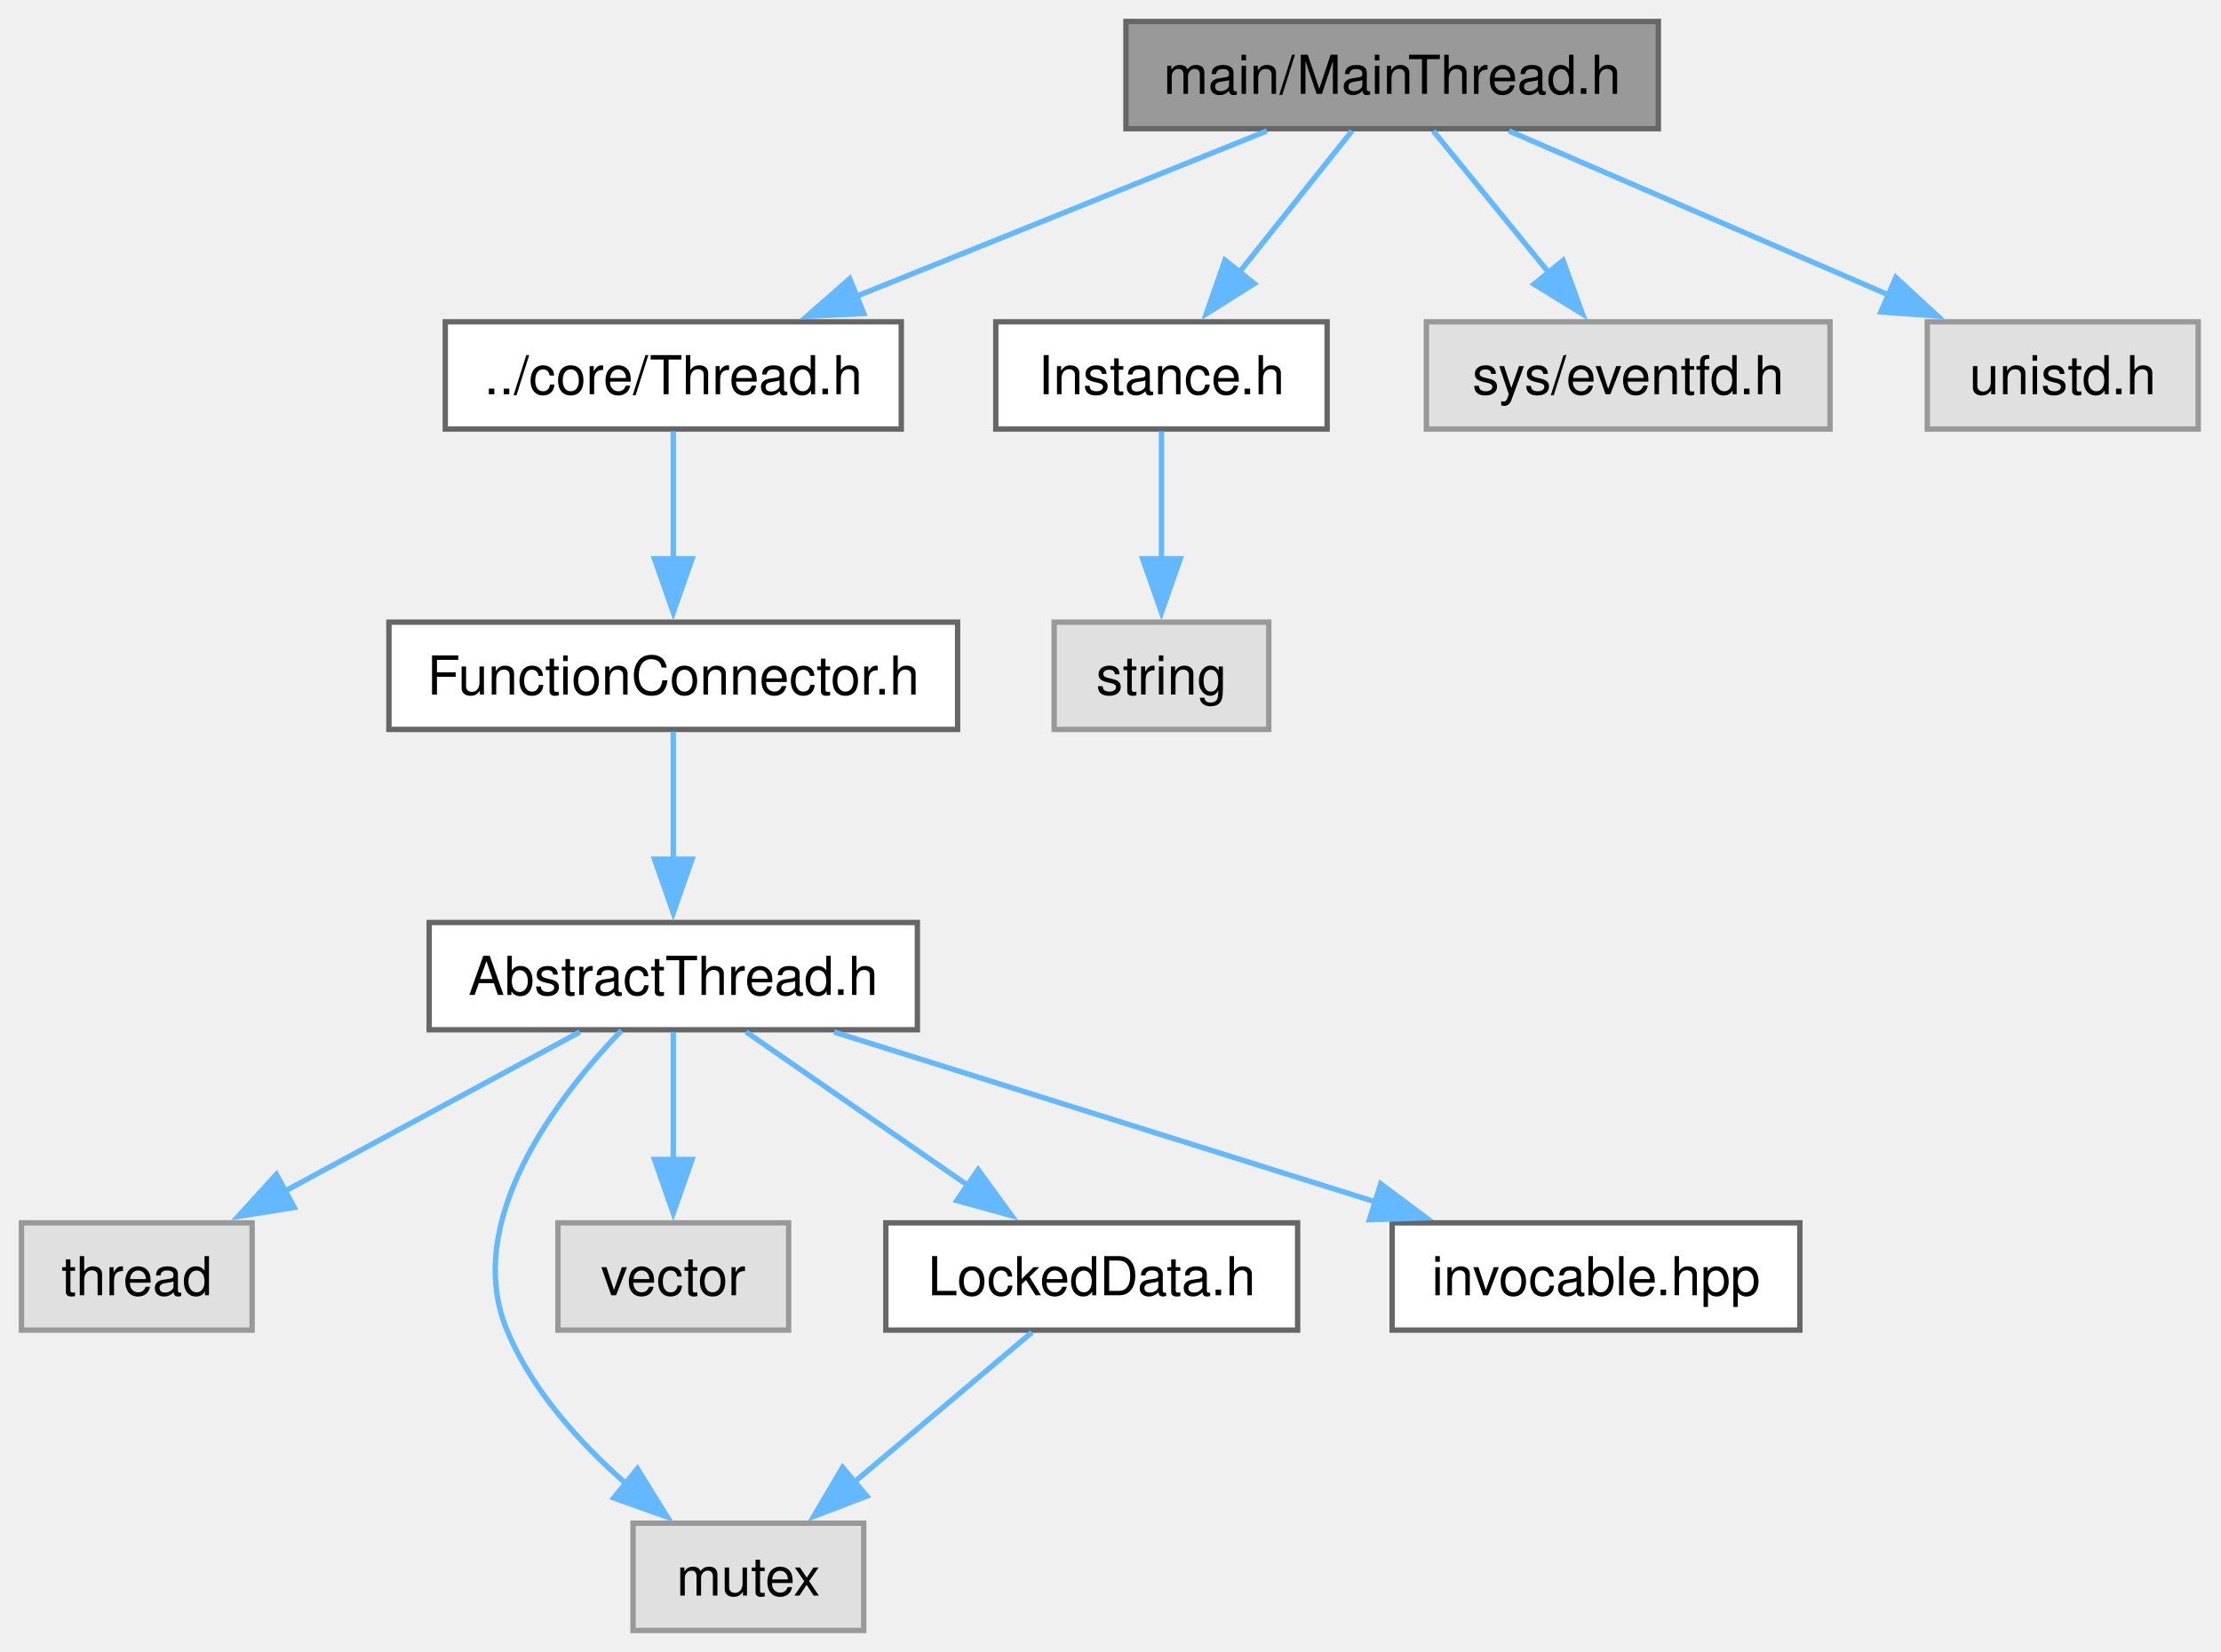
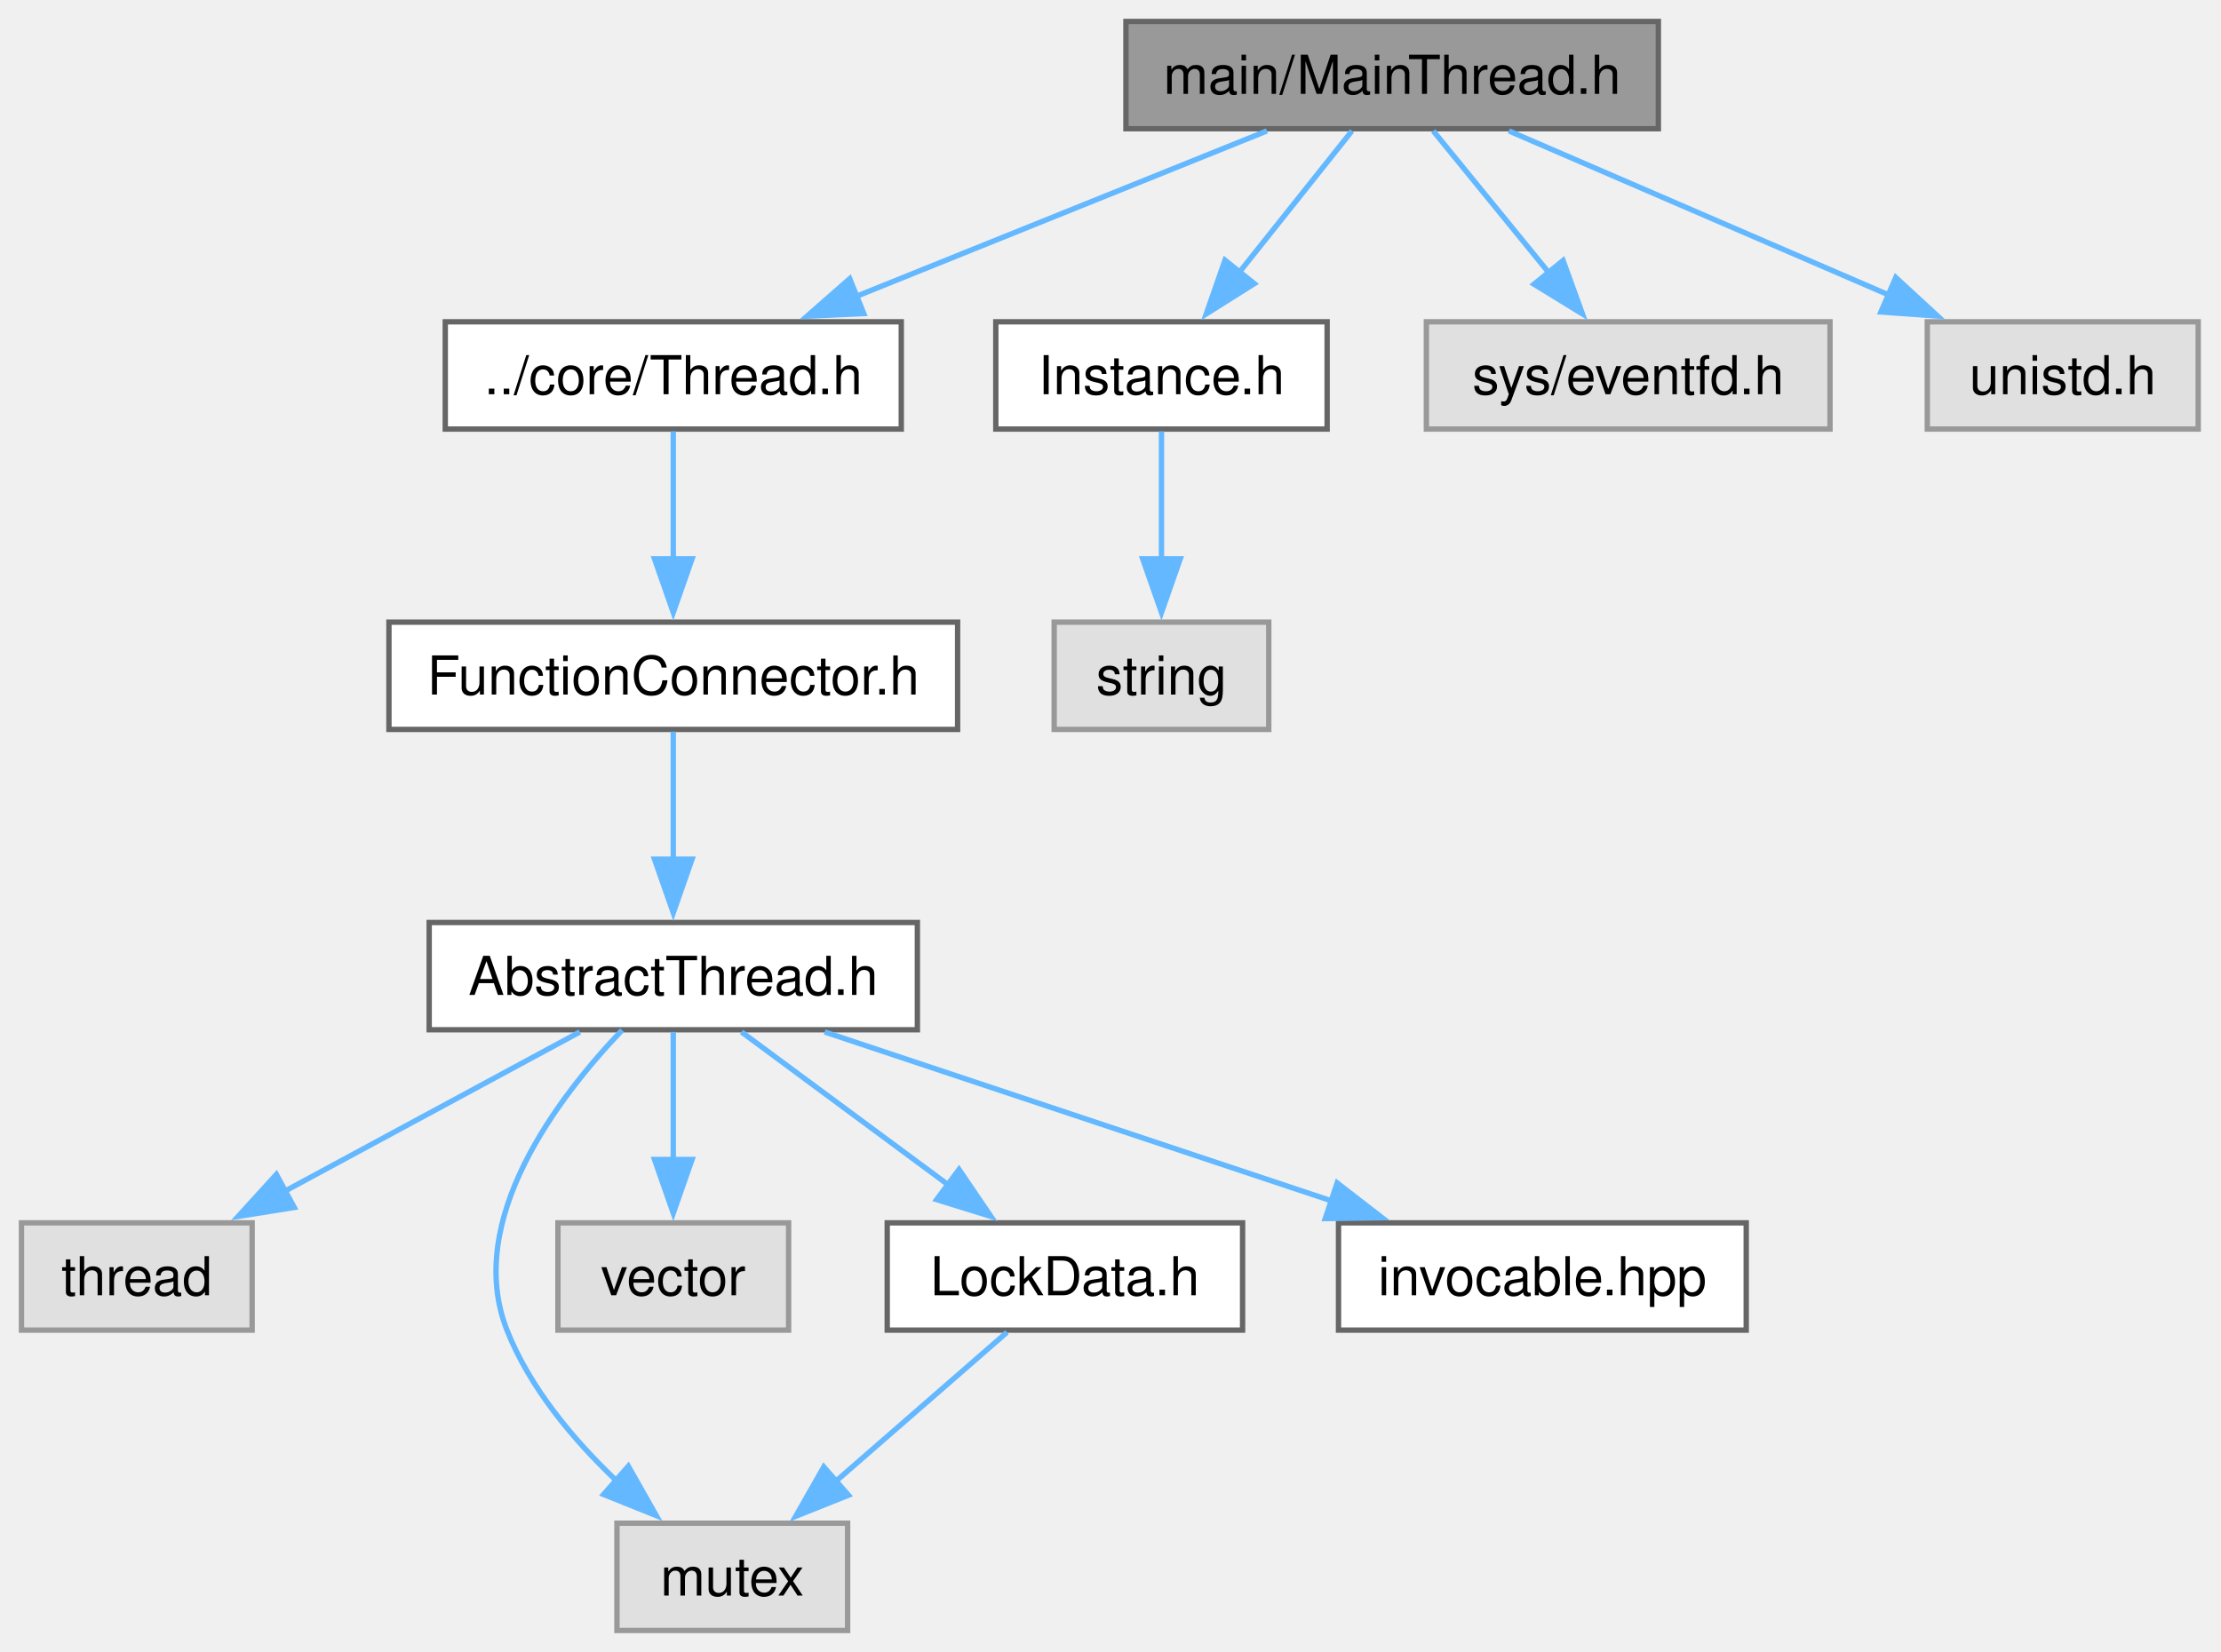
<svg xmlns="http://www.w3.org/2000/svg" xmlns:xlink="http://www.w3.org/1999/xlink" width="414pt" height="308pt" viewBox="0.00 0.00 414.00 308.00">
  <g id="graph0" class="graph" transform="scale(1 1) rotate(0) translate(4 304)">
    <g id="Node000001" class="node">
      <g id="a_Node000001">
        <a xlink:title="The MainThread class.">
          <polygon fill="#999999" stroke="#666666" points="305.12,-300 205.88,-300 205.88,-280 305.12,-280 305.12,-300" />
          <text xml:space="preserve" text-anchor="middle" x="255.5" y="-286.5" font-family="Helvetica,sans-Serif" font-size="10.00">main/MainThread.h</text>
        </a>
      </g>
    </g>
    <g id="Node000002" class="node">
      <g id="a_Node000002">
        <a xlink:href="Thread_8h.html" target="_top" xlink:title="The Thread class.">
          <polygon fill="white" stroke="#666666" points="164,-244 79,-244 79,-224 164,-224 164,-244" />
          <text xml:space="preserve" text-anchor="middle" x="121.5" y="-230.5" font-family="Helvetica,sans-Serif" font-size="10.00">../core/Thread.h</text>
        </a>
      </g>
    </g>
    <g id="edge1_Node000001_Node000002" class="edge">
      <g id="a_edge1_Node000001_Node000002">
        <a xlink:title=" ">
          <path fill="none" stroke="#63b8ff" d="M232.16,-279.59C210.96,-271.05 179.43,-258.35 155.45,-248.68" />
          <polygon fill="#63b8ff" stroke="#63b8ff" points="157.01,-245.54 146.43,-245.05 154.39,-252.03 157.01,-245.54" />
        </a>
      </g>
    </g>
    <g id="Node000010" class="node">
      <g id="a_Node000010">
        <a xlink:href="Instance_8h.html" target="_top" xlink:title="The AbstractInstance and Instance classes.">
          <polygon fill="white" stroke="#666666" points="243.38,-244 181.62,-244 181.62,-224 243.38,-224 243.38,-244" />
          <text xml:space="preserve" text-anchor="middle" x="212.5" y="-230.5" font-family="Helvetica,sans-Serif" font-size="10.00">Instance.h</text>
        </a>
      </g>
    </g>
    <g id="edge10_Node000001_Node000010" class="edge">
      <g id="a_edge10_Node000001_Node000010">
        <a xlink:title=" ">
          <path fill="none" stroke="#63b8ff" d="M248.01,-279.59C242.21,-272.32 234.01,-262.02 226.95,-253.15" />
          <polygon fill="#63b8ff" stroke="#63b8ff" points="229.81,-251.12 220.85,-245.48 224.34,-255.49 229.81,-251.12" />
        </a>
      </g>
    </g>
    <g id="Node000012" class="node">
      <g id="a_Node000012">
        <a xlink:title=" ">
          <polygon fill="#e0e0e0" stroke="#999999" points="337.12,-244 261.88,-244 261.88,-224 337.12,-224 337.12,-244" />
          <text xml:space="preserve" text-anchor="middle" x="299.5" y="-230.5" font-family="Helvetica,sans-Serif" font-size="10.00">sys/eventfd.h</text>
        </a>
      </g>
    </g>
    <g id="edge12_Node000001_Node000012" class="edge">
      <g id="a_edge12_Node000001_Node000012">
        <a xlink:title=" ">
          <path fill="none" stroke="#63b8ff" d="M263.16,-279.59C269.09,-272.32 277.49,-262.02 284.71,-253.15" />
          <polygon fill="#63b8ff" stroke="#63b8ff" points="287.36,-255.43 290.97,-245.47 281.94,-251.01 287.36,-255.43" />
        </a>
      </g>
    </g>
    <g id="Node000013" class="node">
      <g id="a_Node000013">
        <a xlink:title=" ">
          <polygon fill="#e0e0e0" stroke="#999999" points="405.75,-244 355.25,-244 355.25,-224 405.75,-224 405.75,-244" />
          <text xml:space="preserve" text-anchor="middle" x="380.5" y="-230.5" font-family="Helvetica,sans-Serif" font-size="10.00">unistd.h</text>
        </a>
      </g>
    </g>
    <g id="edge13_Node000001_Node000013" class="edge">
      <g id="a_edge13_Node000001_Node000013">
        <a xlink:title=" ">
          <path fill="none" stroke="#63b8ff" d="M277.27,-279.59C296.87,-271.13 325.93,-258.58 348.22,-248.94" />
          <polygon fill="#63b8ff" stroke="#63b8ff" points="349.38,-252.26 357.17,-245.08 346.6,-245.83 349.38,-252.26" />
        </a>
      </g>
    </g>
    <g id="Node000003" class="node">
      <g id="a_Node000003">
        <a xlink:href="FunctionConnector_8h.html" target="_top" xlink:title="The AbstractFunctionConnector, FunctionConnector, FunctionConnectorProtected, FunctionConnectionGuard...">
          <polygon fill="white" stroke="#666666" points="174.5,-188 68.5,-188 68.5,-168 174.5,-168 174.5,-188" />
          <text xml:space="preserve" text-anchor="middle" x="121.5" y="-174.5" font-family="Helvetica,sans-Serif" font-size="10.00">FunctionConnector.h</text>
        </a>
      </g>
    </g>
    <g id="edge2_Node000002_Node000003" class="edge">
      <g id="a_edge2_Node000002_Node000003">
        <a xlink:title=" ">
          <path fill="none" stroke="#63b8ff" d="M121.5,-223.59C121.5,-217.01 121.5,-207.96 121.5,-199.73" />
          <polygon fill="#63b8ff" stroke="#63b8ff" points="125,-199.81 121.5,-189.81 118,-199.81 125,-199.81" />
        </a>
      </g>
    </g>
    <g id="Node000004" class="node">
      <g id="a_Node000004">
        <a xlink:href="AbstractThread_8h.html" target="_top" xlink:title="The AbstractThread class.">
          <polygon fill="white" stroke="#666666" points="167,-132 76,-132 76,-112 167,-112 167,-132" />
          <text xml:space="preserve" text-anchor="middle" x="121.5" y="-118.5" font-family="Helvetica,sans-Serif" font-size="10.00">AbstractThread.h</text>
        </a>
      </g>
    </g>
    <g id="edge3_Node000003_Node000004" class="edge">
      <g id="a_edge3_Node000003_Node000004">
        <a xlink:title=" ">
          <path fill="none" stroke="#63b8ff" d="M121.5,-167.59C121.5,-161.01 121.5,-151.96 121.5,-143.73" />
          <polygon fill="#63b8ff" stroke="#63b8ff" points="125,-143.81 121.5,-133.81 118,-143.81 125,-143.81" />
        </a>
      </g>
    </g>
    <g id="Node000005" class="node">
      <g id="a_Node000005">
        <a xlink:title=" ">
          <polygon fill="#e0e0e0" stroke="#999999" points="43,-76 0,-76 0,-56 43,-56 43,-76" />
          <text xml:space="preserve" text-anchor="middle" x="21.5" y="-62.5" font-family="Helvetica,sans-Serif" font-size="10.00">thread</text>
        </a>
      </g>
    </g>
    <g id="edge4_Node000004_Node000005" class="edge">
      <g id="a_edge4_Node000004_Node000005">
        <a xlink:title=" ">
          <path fill="none" stroke="#63b8ff" d="M104.08,-111.59C88.83,-103.36 66.42,-91.26 48.79,-81.74" />
          <polygon fill="#63b8ff" stroke="#63b8ff" points="50.85,-78.87 40.39,-77.2 47.52,-85.03 50.85,-78.87" />
        </a>
      </g>
    </g>
    <g id="Node000006" class="node">
      <g id="a_Node000006">
        <a xlink:title=" ">
-           <polygon fill="#e0e0e0" stroke="#999999" points="157,-20 114,-20 114,0 157,0 157,-20" />
-           <text xml:space="preserve" text-anchor="middle" x="135.5" y="-6.5" font-family="Helvetica,sans-Serif" font-size="10.00">mutex</text>
+           <polygon fill="#e0e0e0" stroke="#999999" points="154,-20 111,-20 111,0 154,0 154,-20" />
+           <text xml:space="preserve" text-anchor="middle" x="132.5" y="-6.5" font-family="Helvetica,sans-Serif" font-size="10.00">mutex</text>
        </a>
      </g>
    </g>
    <g id="edge5_Node000004_Node000006" class="edge">
      <g id="a_edge5_Node000004_Node000006">
        <a xlink:title=" ">
-           <path fill="none" stroke="#63b8ff" d="M111.84,-111.88C99.89,-99.43 82.08,-76.33 90.5,-56 95.14,-44.79 104.09,-34.91 112.79,-27.29" />
-           <polygon fill="#63b8ff" stroke="#63b8ff" points="114.81,-30.16 120.39,-21.15 110.41,-24.71 114.81,-30.16" />
+           <path fill="none" stroke="#63b8ff" d="M111.95,-111.92C100.11,-99.52 82.43,-76.47 90.5,-56 94.76,-45.19 102.97,-35.45 111.01,-27.82" />
+           <polygon fill="#63b8ff" stroke="#63b8ff" points="113.12,-30.63 118.34,-21.41 108.51,-25.36 113.12,-30.63" />
        </a>
      </g>
    </g>
    <g id="Node000007" class="node">
      <g id="a_Node000007">
        <a xlink:title=" ">
          <polygon fill="#e0e0e0" stroke="#999999" points="143,-76 100,-76 100,-56 143,-56 143,-76" />
          <text xml:space="preserve" text-anchor="middle" x="121.5" y="-62.5" font-family="Helvetica,sans-Serif" font-size="10.00">vector</text>
        </a>
      </g>
    </g>
    <g id="edge6_Node000004_Node000007" class="edge">
      <g id="a_edge6_Node000004_Node000007">
        <a xlink:title=" ">
          <path fill="none" stroke="#63b8ff" d="M121.5,-111.59C121.5,-105.01 121.5,-95.96 121.5,-87.73" />
          <polygon fill="#63b8ff" stroke="#63b8ff" points="125,-87.81 121.5,-77.81 118,-87.81 125,-87.81" />
        </a>
      </g>
    </g>
    <g id="Node000008" class="node">
      <g id="a_Node000008">
-         <a xlink:href="LockedData_8h.html" target="_top" xlink:title="The LockedData class.">
-           <polygon fill="white" stroke="#666666" points="237.88,-76 161.12,-76 161.12,-56 237.88,-56 237.88,-76" />
-           <text xml:space="preserve" text-anchor="middle" x="199.5" y="-62.5" font-family="Helvetica,sans-Serif" font-size="10.00">LockedData.h</text>
+         <a xlink:href="LockData_8h.html" target="_top" xlink:title="The LockData class.">
+           <polygon fill="white" stroke="#666666" points="227.62,-76 161.38,-76 161.38,-56 227.62,-56 227.62,-76" />
+           <text xml:space="preserve" text-anchor="middle" x="194.5" y="-62.5" font-family="Helvetica,sans-Serif" font-size="10.00">LockData.h</text>
        </a>
      </g>
    </g>
    <g id="edge7_Node000004_Node000008" class="edge">
      <g id="a_edge7_Node000004_Node000008">
        <a xlink:title=" ">
-           <path fill="none" stroke="#63b8ff" d="M135.09,-111.59C146.54,-103.67 163.16,-92.16 176.66,-82.82" />
-           <polygon fill="#63b8ff" stroke="#63b8ff" points="178.33,-85.91 184.56,-77.34 174.35,-80.16 178.33,-85.91" />
+           <path fill="none" stroke="#63b8ff" d="M134.22,-111.59C144.89,-103.7 160.38,-92.24 172.98,-82.92" />
+           <polygon fill="#63b8ff" stroke="#63b8ff" points="174.76,-85.96 180.71,-77.2 170.59,-80.33 174.76,-85.96" />
        </a>
      </g>
    </g>
    <g id="Node000009" class="node">
      <g id="a_Node000009">
        <a xlink:href="invocable_8hpp_source.html" target="_top" xlink:title=" ">
-           <polygon fill="white" stroke="#666666" points="331.5,-76 255.5,-76 255.5,-56 331.5,-56 331.5,-76" />
-           <text xml:space="preserve" text-anchor="middle" x="293.5" y="-62.5" font-family="Helvetica,sans-Serif" font-size="10.00">invocable.hpp</text>
+           <polygon fill="white" stroke="#666666" points="321.5,-76 245.5,-76 245.5,-56 321.5,-56 321.5,-76" />
+           <text xml:space="preserve" text-anchor="middle" x="283.5" y="-62.5" font-family="Helvetica,sans-Serif" font-size="10.00">invocable.hpp</text>
        </a>
      </g>
    </g>
    <g id="edge9_Node000004_Node000009" class="edge">
      <g id="a_edge9_Node000004_Node000009">
        <a xlink:title=" ">
-           <path fill="none" stroke="#63b8ff" d="M151.46,-111.59C179.41,-102.82 221.33,-89.66 252.4,-79.9" />
-           <polygon fill="#63b8ff" stroke="#63b8ff" points="253.37,-83.27 261.86,-76.93 251.27,-76.59 253.37,-83.27" />
+           <path fill="none" stroke="#63b8ff" d="M149.72,-111.59C175.92,-102.86 215.18,-89.77 244.4,-80.03" />
+           <polygon fill="#63b8ff" stroke="#63b8ff" points="245.25,-83.44 253.63,-76.96 243.03,-76.8 245.25,-83.44" />
        </a>
      </g>
    </g>
    <g id="edge8_Node000008_Node000006" class="edge">
      <g id="a_edge8_Node000008_Node000006">
        <a xlink:title=" ">
-           <path fill="none" stroke="#63b8ff" d="M188.35,-55.59C179.17,-47.85 165.95,-36.69 155.02,-27.47" />
-           <polygon fill="#63b8ff" stroke="#63b8ff" points="157.58,-25.05 147.68,-21.27 153.06,-30.4 157.58,-25.05" />
+           <path fill="none" stroke="#63b8ff" d="M183.7,-55.59C174.9,-47.93 162.25,-36.91 151.73,-27.75" />
+           <polygon fill="#63b8ff" stroke="#63b8ff" points="154.16,-25.22 144.32,-21.29 149.56,-30.5 154.16,-25.22" />
        </a>
      </g>
    </g>
    <g id="Node000011" class="node">
      <g id="a_Node000011">
        <a xlink:title=" ">
          <polygon fill="#e0e0e0" stroke="#999999" points="232.5,-188 192.5,-188 192.5,-168 232.5,-168 232.5,-188" />
          <text xml:space="preserve" text-anchor="middle" x="212.5" y="-174.5" font-family="Helvetica,sans-Serif" font-size="10.00">string</text>
        </a>
      </g>
    </g>
    <g id="edge11_Node000010_Node000011" class="edge">
      <g id="a_edge11_Node000010_Node000011">
        <a xlink:title=" ">
          <path fill="none" stroke="#63b8ff" d="M212.5,-223.59C212.5,-217.01 212.5,-207.96 212.5,-199.73" />
          <polygon fill="#63b8ff" stroke="#63b8ff" points="216,-199.81 212.5,-189.81 209,-199.81 216,-199.81" />
        </a>
      </g>
    </g>
  </g>
</svg>
